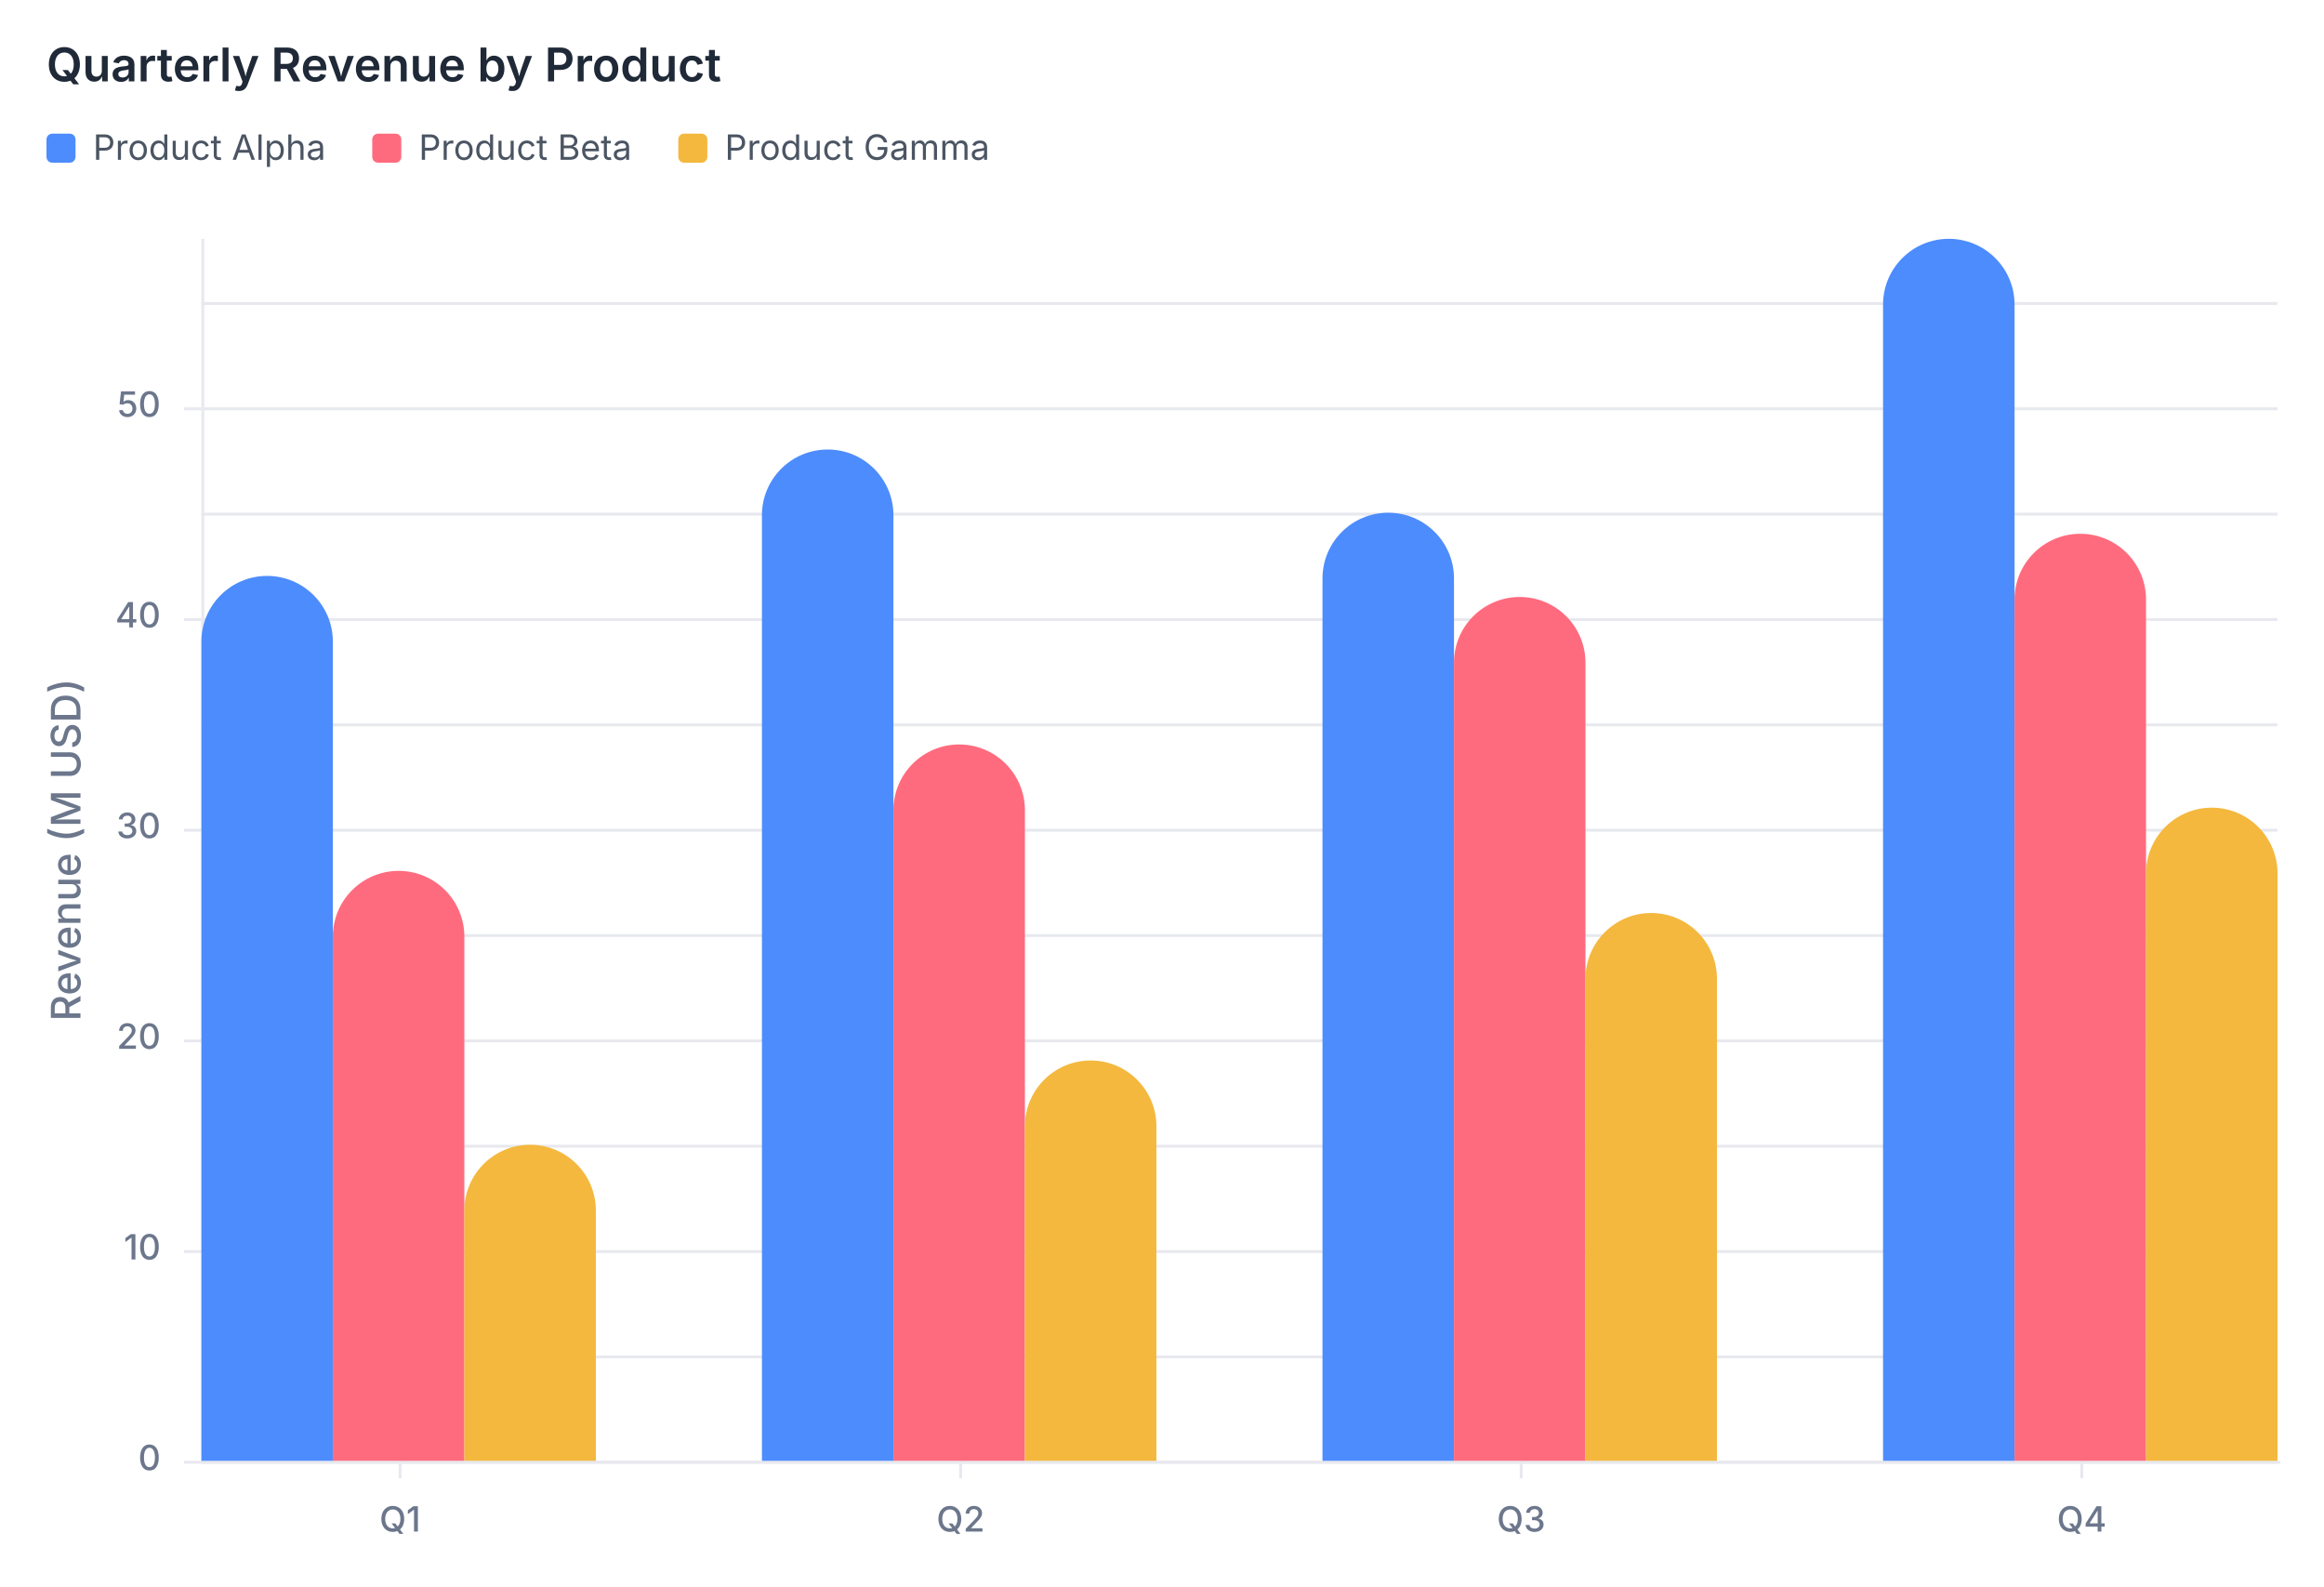
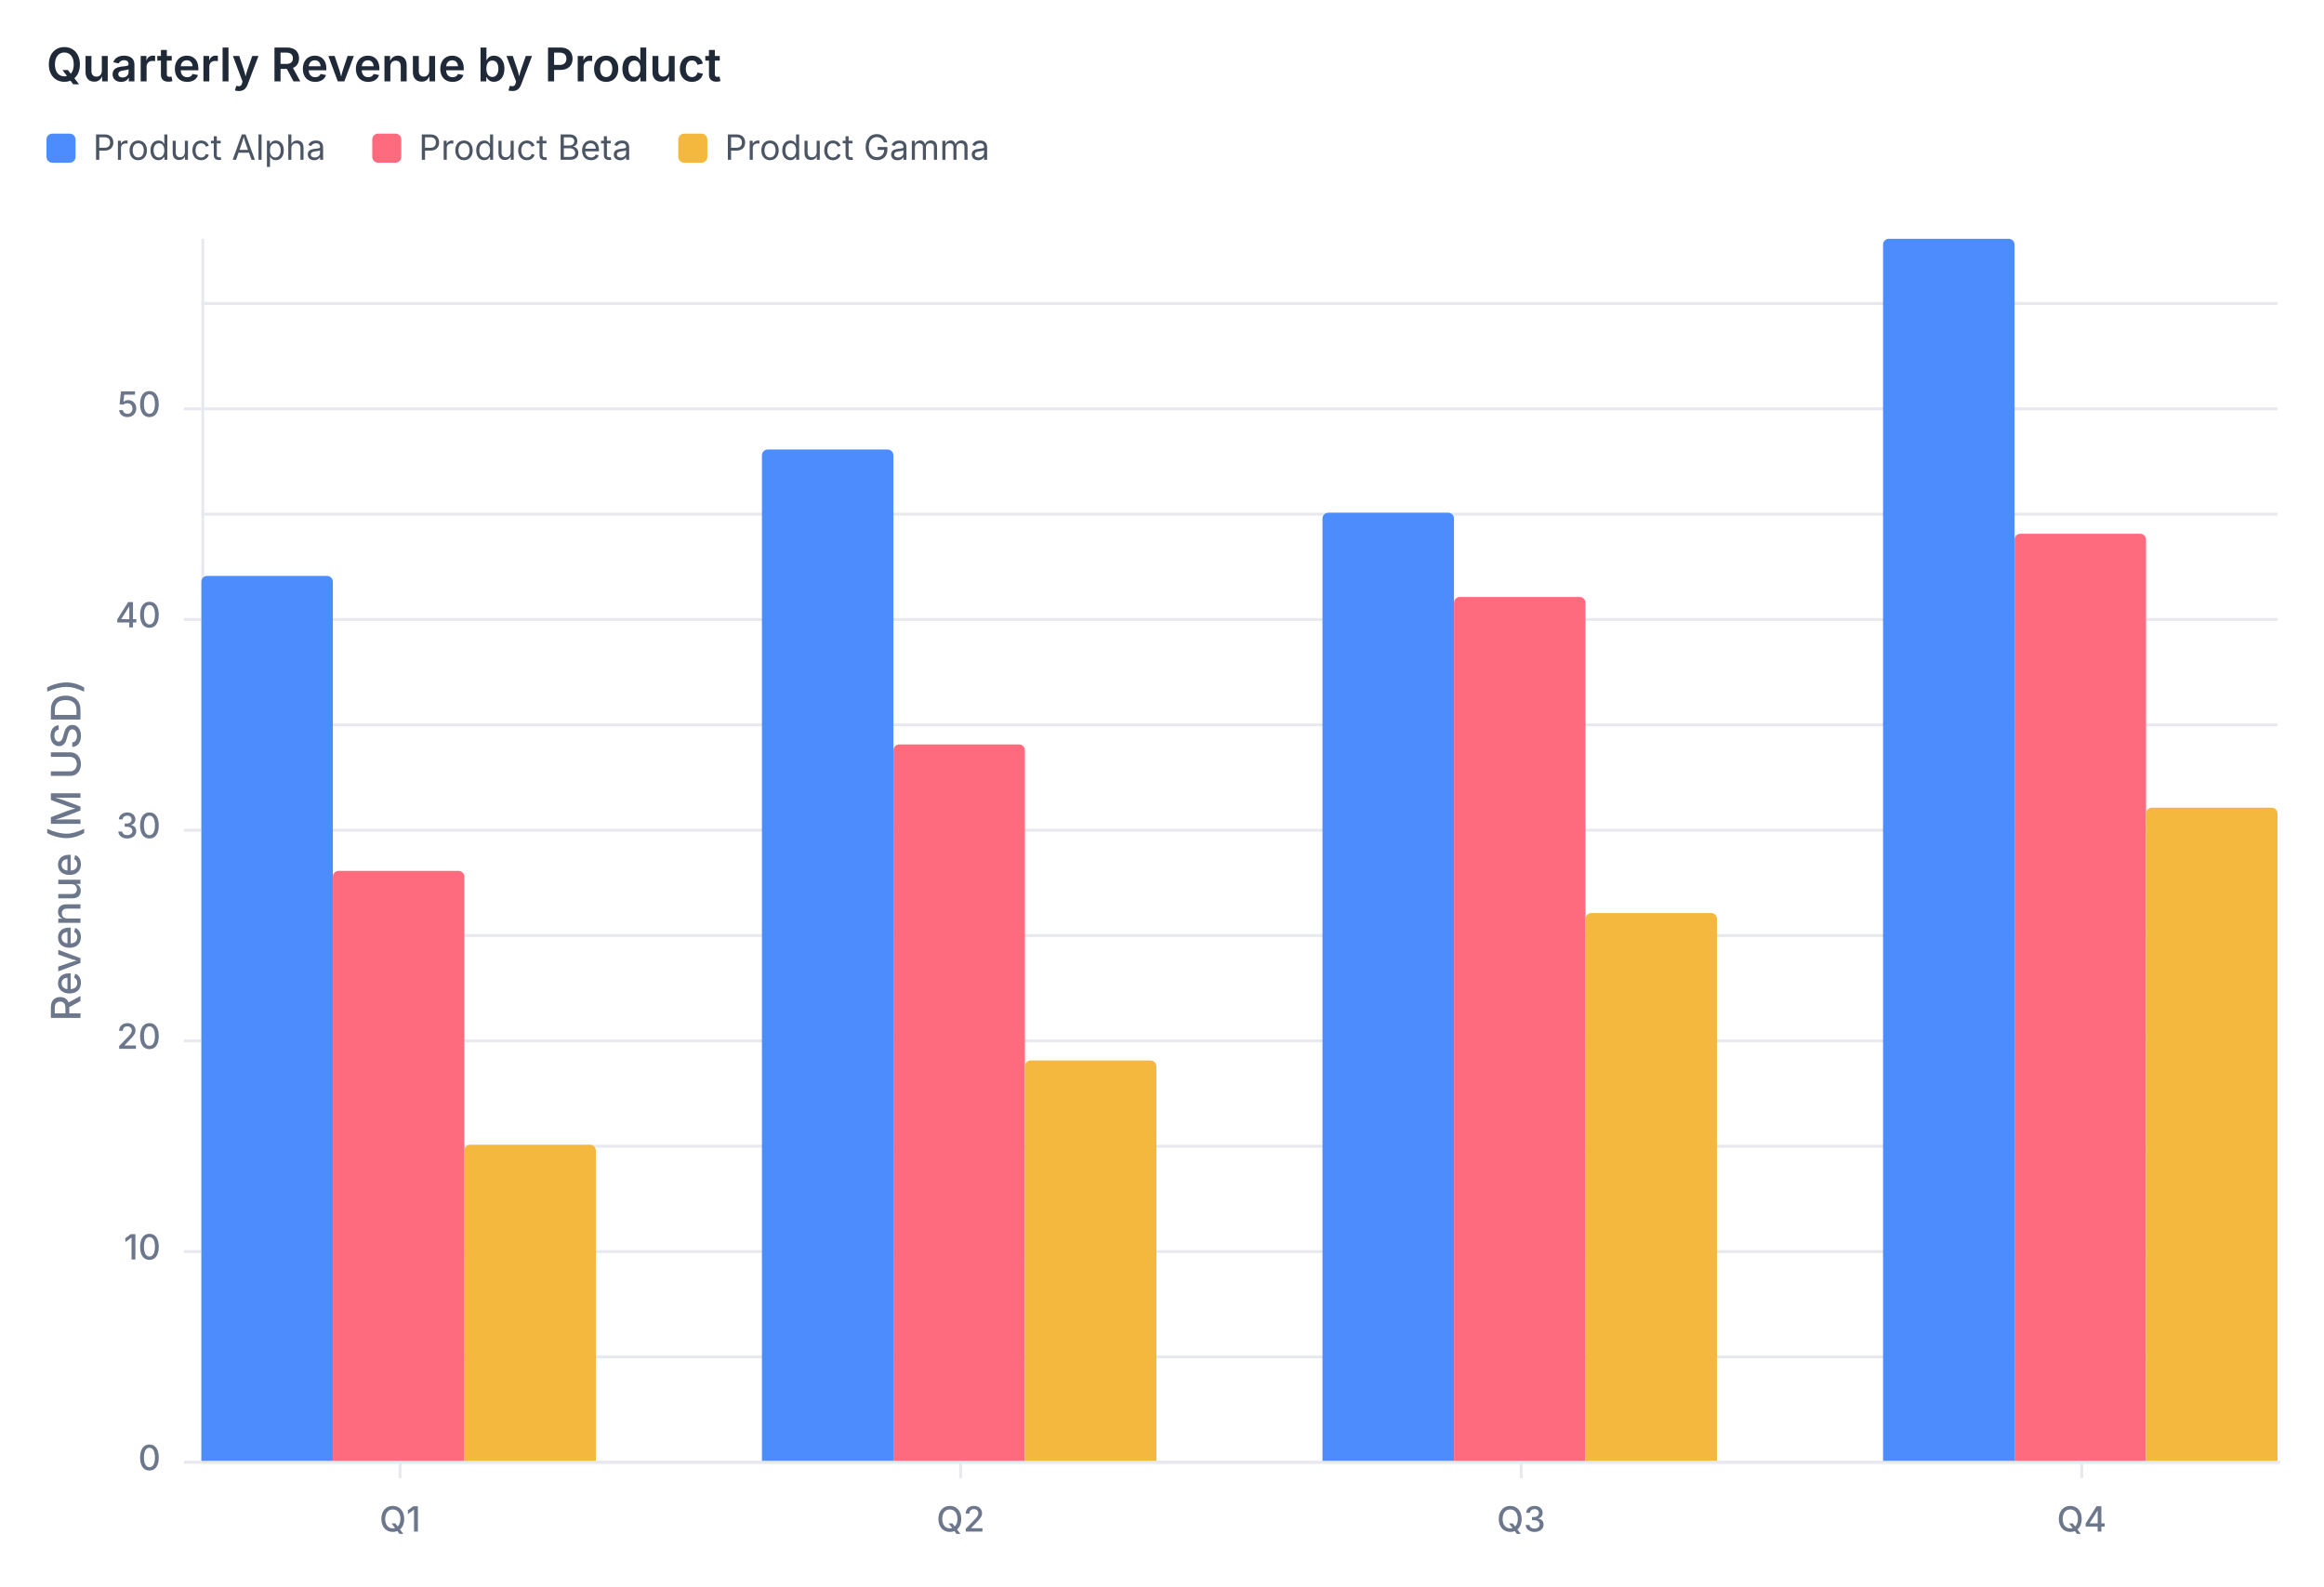
<svg xmlns="http://www.w3.org/2000/svg" style="font-family: Inter, Arial, &quot;Helvetica Neue&quot;, Helvetica, sans-serif;" height="546" width="800" viewBox="0 0 800 546" role="img">
  <g>
    <text x="16" y="28" font-size="16" font-weight="600" fill="#1f2937">Quarterly Revenue by Product</text>
    <rect x="16" y="46" width="10" height="10" rx="2" fill="#4D8CFD" />
    <text x="32" y="55" font-size="12" fill="#4b5563">Product Alpha</text>
    <rect x="128.14" y="46" width="10" height="10" rx="2" fill="#FF6B7E" />
    <text x="144.14" y="55" font-size="12" fill="#4b5563">Product Beta</text>
    <rect x="233.49" y="46" width="10" height="10" rx="2" fill="#F4B83E" />
    <text x="249.49" y="55" font-size="12" fill="#4b5563">Product Gamma</text>
  </g>
  <g transform="translate(16,78)">
    <g axis-type="x" transform="translate(53.32,424.8)">
      <g fill="none" font-size="10" font-family="sans-serif" text-anchor="middle" style="user-select: none;">
        <path stroke="currentColor" d="M0.5, 0 V0.5 H715.18 V0" style="stroke: #e8e9ef; stroke-width: 1px; stroke-dasharray: none;" />
        <g opacity="1" transform="translate(68.3946,0)" style="stroke: none; font-size: 12px; font-weight: 500;">
          <line stroke="currentColor" y2="6" style="stroke: #e8e9ef; stroke-width: 1px;" />
          <text fill="currentColor" style="fill: #6c778c; cursor: default; font-family: Inter, Arial, &quot;Helvetica Neue&quot;, Helvetica, sans-serif; text-decoration: none; stroke: none;">
            <tspan font-size="12" font-family="Inter,Arial,&quot;Helvetica Neue&quot;,Helvetica,sans-serif" font-weight="500" y="20">
              <tspan x="0" dy="0em" dominant-baseline="central">Q1</tspan>
            </tspan>
          </text>
        </g>
        <g opacity="1" transform="translate(261.3582,0)" style="stroke: none; font-size: 12px; font-weight: 500;">
          <line stroke="currentColor" y2="6" style="stroke: #e8e9ef; stroke-width: 1px;" />
          <text fill="currentColor" style="fill: #6c778c; cursor: default; font-family: Inter, Arial, &quot;Helvetica Neue&quot;, Helvetica, sans-serif; text-decoration: none; stroke: none;">
            <tspan font-size="12" font-family="Inter,Arial,&quot;Helvetica Neue&quot;,Helvetica,sans-serif" font-weight="500" y="20">
              <tspan x="0" dy="0em" dominant-baseline="central">Q2</tspan>
            </tspan>
          </text>
        </g>
        <g opacity="1" transform="translate(454.3218,0)" style="stroke: none; font-size: 12px; font-weight: 500;">
          <line stroke="currentColor" y2="6" style="stroke: #e8e9ef; stroke-width: 1px;" />
          <text fill="currentColor" style="fill: #6c778c; cursor: default; font-family: Inter, Arial, &quot;Helvetica Neue&quot;, Helvetica, sans-serif; text-decoration: none; stroke: none;">
            <tspan font-size="12" font-family="Inter,Arial,&quot;Helvetica Neue&quot;,Helvetica,sans-serif" font-weight="500" y="20">
              <tspan x="0" dy="0em" dominant-baseline="central">Q3</tspan>
            </tspan>
          </text>
        </g>
        <g opacity="1" transform="translate(647.2854,0)" style="stroke: none; font-size: 12px; font-weight: 500;">
          <line stroke="currentColor" y2="6" style="stroke: #e8e9ef; stroke-width: 1px;" />
          <text fill="currentColor" style="fill: #6c778c; cursor: default; font-family: Inter, Arial, &quot;Helvetica Neue&quot;, Helvetica, sans-serif; text-decoration: none; stroke: none;">
            <tspan font-size="12" font-family="Inter,Arial,&quot;Helvetica Neue&quot;,Helvetica,sans-serif" font-weight="500" y="20">
              <tspan x="0" dy="0em" dominant-baseline="central">Q4</tspan>
            </tspan>
          </text>
        </g>
      </g>
      <g style="opacity: 0;" />
    </g>
    <g axis-type="y" transform="translate(53.32,4.2)">
      <g fill="none" font-size="10" font-family="sans-serif" text-anchor="end" style="user-select: none;">
        <path stroke="currentColor" d="M0, 421.1 H0.5 V0.5 H0" style="stroke: #e8e9ef; stroke-width: 1px; stroke-dasharray: none;" />
        <g opacity="1" transform="translate(0,421.1)" style="stroke: none; font-size: 12px; font-weight: 500;">
          <line stroke="currentColor" x2="-6" style="stroke: #e8e9ef; stroke-width: 1px;" />
          <text fill="currentColor" x="-14" style="fill: #6c778c; cursor: default; font-family: Inter, Arial, &quot;Helvetica Neue&quot;, Helvetica, sans-serif; text-decoration: none; stroke: none;">
            <tspan font-size="12" font-family="Inter,Arial,&quot;Helvetica Neue&quot;,Helvetica,sans-serif" font-weight="500" y="-6">
              <tspan x="-14" dy="0em" dominant-baseline="hanging">0</tspan>
            </tspan>
          </text>
        </g>
        <g opacity="1" transform="translate(0,348.5828)" style="stroke: none; font-size: 12px; font-weight: 500;">
          <line stroke="currentColor" x2="-6" style="stroke: #e8e9ef; stroke-width: 1px;" />
          <text fill="currentColor" x="-14" style="fill: #6c778c; cursor: default; font-family: Inter, Arial, &quot;Helvetica Neue&quot;, Helvetica, sans-serif; text-decoration: none; stroke: none;">
            <tspan font-size="12" font-family="Inter,Arial,&quot;Helvetica Neue&quot;,Helvetica,sans-serif" font-weight="500" y="-6">
              <tspan x="-14" dy="0em" dominant-baseline="hanging">10</tspan>
            </tspan>
          </text>
        </g>
        <g opacity="1" transform="translate(0,276.0655)" style="stroke: none; font-size: 12px; font-weight: 500;">
          <line stroke="currentColor" x2="-6" style="stroke: #e8e9ef; stroke-width: 1px;" />
          <text fill="currentColor" x="-14" style="fill: #6c778c; cursor: default; font-family: Inter, Arial, &quot;Helvetica Neue&quot;, Helvetica, sans-serif; text-decoration: none; stroke: none;">
            <tspan font-size="12" font-family="Inter,Arial,&quot;Helvetica Neue&quot;,Helvetica,sans-serif" font-weight="500" y="-6">
              <tspan x="-14" dy="0em" dominant-baseline="hanging">20</tspan>
            </tspan>
          </text>
        </g>
        <g opacity="1" transform="translate(0,203.5483)" style="stroke: none; font-size: 12px; font-weight: 500;">
          <line stroke="currentColor" x2="-6" style="stroke: #e8e9ef; stroke-width: 1px;" />
          <text fill="currentColor" x="-14" style="fill: #6c778c; cursor: default; font-family: Inter, Arial, &quot;Helvetica Neue&quot;, Helvetica, sans-serif; text-decoration: none; stroke: none;">
            <tspan font-size="12" font-family="Inter,Arial,&quot;Helvetica Neue&quot;,Helvetica,sans-serif" font-weight="500" y="-6">
              <tspan x="-14" dy="0em" dominant-baseline="hanging">30</tspan>
            </tspan>
          </text>
        </g>
        <g opacity="1" transform="translate(0,131.031)" style="stroke: none; font-size: 12px; font-weight: 500;">
          <line stroke="currentColor" x2="-6" style="stroke: #e8e9ef; stroke-width: 1px;" />
          <text fill="currentColor" x="-14" style="fill: #6c778c; cursor: default; font-family: Inter, Arial, &quot;Helvetica Neue&quot;, Helvetica, sans-serif; text-decoration: none; stroke: none;">
            <tspan font-size="12" font-family="Inter,Arial,&quot;Helvetica Neue&quot;,Helvetica,sans-serif" font-weight="500" y="-6">
              <tspan x="-14" dy="0em" dominant-baseline="hanging">40</tspan>
            </tspan>
          </text>
        </g>
        <g opacity="1" transform="translate(0,58.51379)" style="stroke: none; font-size: 12px; font-weight: 500;">
          <line stroke="currentColor" x2="-6" style="stroke: #e8e9ef; stroke-width: 1px;" />
          <text fill="currentColor" x="-14" style="fill: #6c778c; cursor: default; font-family: Inter, Arial, &quot;Helvetica Neue&quot;, Helvetica, sans-serif; text-decoration: none; stroke: none;">
            <tspan font-size="12" font-family="Inter,Arial,&quot;Helvetica Neue&quot;,Helvetica,sans-serif" font-weight="500" y="-6">
              <tspan x="-14" dy="0em" dominant-baseline="hanging">50</tspan>
            </tspan>
          </text>
        </g>
        <text dy="-0.25em" transform="translate(-38.12,210.3) rotate(-90)" style="fill: #6c778c; font-size: 14px; font-weight: 500; font-family: Inter, Arial, &quot;Helvetica Neue&quot;, Helvetica, sans-serif; text-anchor: middle;">Revenue (M USD)</text>
      </g>
      <g fill="none" font-size="10" font-family="sans-serif" text-anchor="end" style="opacity: 1;">
        <path stroke="currentColor" d="M0.5,421.1V0.5" style="opacity: 0;" />
        <g opacity="1" transform="translate(0,421.1)">
          <line stroke="currentColor" x2="714.68" style="stroke: #e8e9ef; stroke-width: 1px; stroke-dasharray: none; opacity: 1; transition: none;" />
          <text fill="currentColor" x="-3" dy="0.32em" />
        </g>
        <g opacity="1" transform="translate(0,384.8414)">
          <line stroke="currentColor" x2="714.68" style="stroke: #e8e9ef; stroke-width: 1px; stroke-dasharray: none; opacity: 1; transition: none;" />
          <text fill="currentColor" x="-3" dy="0.32em" />
        </g>
        <g opacity="1" transform="translate(0,348.5828)">
          <line stroke="currentColor" x2="714.68" style="stroke: #e8e9ef; stroke-width: 1px; stroke-dasharray: none; opacity: 1; transition: none;" />
          <text fill="currentColor" x="-3" dy="0.32em" />
        </g>
        <g opacity="1" transform="translate(0,312.3241)">
          <line stroke="currentColor" x2="714.68" style="stroke: #e8e9ef; stroke-width: 1px; stroke-dasharray: none; opacity: 1; transition: none;" />
          <text fill="currentColor" x="-3" dy="0.32em" />
        </g>
        <g opacity="1" transform="translate(0,276.0655)">
          <line stroke="currentColor" x2="714.68" style="stroke: #e8e9ef; stroke-width: 1px; stroke-dasharray: none; opacity: 1; transition: none;" />
          <text fill="currentColor" x="-3" dy="0.32em" />
        </g>
        <g opacity="1" transform="translate(0,239.8069)">
          <line stroke="currentColor" x2="714.68" style="stroke: #e8e9ef; stroke-width: 1px; stroke-dasharray: none; opacity: 1; transition: none;" />
          <text fill="currentColor" x="-3" dy="0.32em" />
        </g>
        <g opacity="1" transform="translate(0,203.5483)">
          <line stroke="currentColor" x2="714.68" style="stroke: #e8e9ef; stroke-width: 1px; stroke-dasharray: none; opacity: 1; transition: none;" />
          <text fill="currentColor" x="-3" dy="0.32em" />
        </g>
        <g opacity="1" transform="translate(0,167.2897)">
          <line stroke="currentColor" x2="714.68" style="stroke: #e8e9ef; stroke-width: 1px; stroke-dasharray: none; opacity: 1; transition: none;" />
          <text fill="currentColor" x="-3" dy="0.32em" />
        </g>
        <g opacity="1" transform="translate(0,131.031)">
          <line stroke="currentColor" x2="714.68" style="stroke: #e8e9ef; stroke-width: 1px; stroke-dasharray: none; opacity: 1; transition: none;" />
          <text fill="currentColor" x="-3" dy="0.32em" />
        </g>
        <g opacity="1" transform="translate(0,94.77241)">
          <line stroke="currentColor" x2="714.68" style="stroke: #e8e9ef; stroke-width: 1px; stroke-dasharray: none; opacity: 1; transition: none;" />
          <text fill="currentColor" x="-3" dy="0.32em" />
        </g>
        <g opacity="1" transform="translate(0,58.51379)">
          <line stroke="currentColor" x2="714.68" style="stroke: #e8e9ef; stroke-width: 1px; stroke-dasharray: none; opacity: 1; transition: none;" />
          <text fill="currentColor" x="-3" dy="0.32em" />
        </g>
        <g opacity="1" transform="translate(0,22.25517)">
          <line stroke="currentColor" x2="714.68" style="stroke: #e8e9ef; stroke-width: 1px; stroke-dasharray: none; opacity: 1; transition: none;" />
          <text fill="currentColor" x="-3" dy="0.32em" />
        </g>
      </g>
    </g>
    <g transform="translate(53.32,4.2)" style="clip-path: url(#snap-0);">
      <g transform="translate(67.8946,0)" style="opacity: 1;">
-         <path d="M-45.263,116.028h0a22.632,22.632 0 0 1 22.632,22.632h0v0v259.309a0,0 0 0 1 0,0v22.632h-22.632h0a0,0 0 0 1 0,0h-22.632v-22.632v-259.309a22.632,22.632 0 0 1 22.632,-22.632v0h0z" unovis-pattern-index="0" style="fill: #4D8CFD; stroke: none; stroke-width: 0px; cursor: default;" />
-         <path d="M0,217.552h0a22.632,22.632 0 0 1 22.632,22.632h0v0v157.785a0,0 0 0 1 0,0v22.632h-22.632h0a0,0 0 0 1 0,0h-22.632v-22.632v-157.785a22.632,22.632 0 0 1 22.632,-22.632v0h0z" unovis-pattern-index="1" style="fill: #FF6B7E; stroke: none; stroke-width: 0px; cursor: default;" />
-         <path d="M45.263,311.824h0a22.632,22.632 0 0 1 22.632,22.632h0v0v63.513a0,0 0 0 1 0,0v22.632h-22.632h0a0,0 0 0 1 0,0h-22.632v-22.632v-63.513a22.632,22.632 0 0 1 22.632,-22.632v0h0z" unovis-pattern-index="2" style="fill: #F4B83E; stroke: none; stroke-width: 0px; cursor: default;" />
+         <path d="M-65.895,116.028h41.263a2,2 0 0 1 2,2h0v0v300.572a0,0 0 0 1 0,0v2h-2h-41.263a0,0 0 0 1 0,0h-2v-2v-300.572a2,2 0 0 1 2,-2v0h0z" unovis-pattern-index="0" style="fill: #4D8CFD; stroke: none; stroke-width: 0px; cursor: default;" />
+         <path d="M-20.632,217.552h41.263a2,2 0 0 1 2,2h0v0v199.048a0,0 0 0 1 0,0v2h-2h-41.263a0,0 0 0 1 0,0h-2v-2v-199.048a2,2 0 0 1 2,-2v0h0z" unovis-pattern-index="1" style="fill: #FF6B7E; stroke: none; stroke-width: 0px; cursor: default;" />
+         <path d="M24.632,311.824h41.263a2,2 0 0 1 2,2h0v0v104.776a0,0 0 0 1 0,0v2h-2h-41.263a0,0 0 0 1 0,0h-2v-2v-104.776a2,2 0 0 1 2,-2v0h0z" unovis-pattern-index="2" style="fill: #F4B83E; stroke: none; stroke-width: 0px; cursor: default;" />
      </g>
      <g transform="translate(260.8582,0)" style="opacity: 1;">
-         <path d="M-45.263,72.517h0a22.632,22.632 0 0 1 22.632,22.632h0v0v302.82a0,0 0 0 1 0,0v22.632h-22.632h0a0,0 0 0 1 0,0h-22.632v-22.632v-302.82a22.632,22.632 0 0 1 22.632,-22.632v0h0z" unovis-pattern-index="0" style="fill: #4D8CFD; stroke: none; stroke-width: 0px; cursor: default;" />
-         <path d="M0,174.041h0a22.632,22.632 0 0 1 22.632,22.632h0v0v201.296a0,0 0 0 1 0,0v22.632h-22.632h0a0,0 0 0 1 0,0h-22.632v-22.632v-201.296a22.632,22.632 0 0 1 22.632,-22.632v0h0z" unovis-pattern-index="1" style="fill: #FF6B7E; stroke: none; stroke-width: 0px; cursor: default;" />
-         <path d="M45.263,282.817h0a22.632,22.632 0 0 1 22.632,22.632h0v0v92.52a0,0 0 0 1 0,0v22.632h-22.632h0a0,0 0 0 1 0,0h-22.632v-22.632v-92.52a22.632,22.632 0 0 1 22.632,-22.632v0h0z" unovis-pattern-index="2" style="fill: #F4B83E; stroke: none; stroke-width: 0px; cursor: default;" />
+         <path d="M-65.895,72.517h41.263a2,2 0 0 1 2,2h0v0v344.083a0,0 0 0 1 0,0v2h-2h-41.263a0,0 0 0 1 0,0h-2v-2v-344.083a2,2 0 0 1 2,-2v0h0z" unovis-pattern-index="0" style="fill: #4D8CFD; stroke: none; stroke-width: 0px; cursor: default;" />
+         <path d="M-20.632,174.041h41.263a2,2 0 0 1 2,2h0v0v242.559a0,0 0 0 1 0,0v2h-2h-41.263a0,0 0 0 1 0,0h-2v-2v-242.559a2,2 0 0 1 2,-2v0h0z" unovis-pattern-index="1" style="fill: #FF6B7E; stroke: none; stroke-width: 0px; cursor: default;" />
+         <path d="M24.632,282.817h41.263a2,2 0 0 1 2,2h0v0v133.783a0,0 0 0 1 0,0v2h-2h-41.263a0,0 0 0 1 0,0h-2v-2v-133.783a2,2 0 0 1 2,-2v0h0z" unovis-pattern-index="2" style="fill: #F4B83E; stroke: none; stroke-width: 0px; cursor: default;" />
      </g>
      <g transform="translate(453.8218,0)" style="opacity: 1;">
-         <path d="M-45.263,94.272h0a22.632,22.632 0 0 1 22.632,22.632h0v0v281.065a0,0 0 0 1 0,0v22.632h-22.632h0a0,0 0 0 1 0,0h-22.632v-22.632v-281.065a22.632,22.632 0 0 1 22.632,-22.632v0h0z" unovis-pattern-index="0" style="fill: #4D8CFD; stroke: none; stroke-width: 0px; cursor: default;" />
-         <path d="M0,123.279h0a22.632,22.632 0 0 1 22.632,22.632h0v0v252.058a0,0 0 0 1 0,0v22.632h-22.632h0a0,0 0 0 1 0,0h-22.632v-22.632v-252.058a22.632,22.632 0 0 1 22.632,-22.632v0h0z" unovis-pattern-index="1" style="fill: #FF6B7E; stroke: none; stroke-width: 0px; cursor: default;" />
-         <path d="M45.263,232.055h0a22.632,22.632 0 0 1 22.632,22.632h0v0v143.282a0,0 0 0 1 0,0v22.632h-22.632h0a0,0 0 0 1 0,0h-22.632v-22.632v-143.282a22.632,22.632 0 0 1 22.632,-22.632v0h0z" unovis-pattern-index="2" style="fill: #F4B83E; stroke: none; stroke-width: 0px; cursor: default;" />
+         <path d="M-65.895,94.272h41.263a2,2 0 0 1 2,2h0v0v322.328a0,0 0 0 1 0,0v2h-2h-41.263a0,0 0 0 1 0,0h-2v-2v-322.328a2,2 0 0 1 2,-2v0h0z" unovis-pattern-index="0" style="fill: #4D8CFD; stroke: none; stroke-width: 0px; cursor: default;" />
+         <path d="M-20.632,123.279h41.263a2,2 0 0 1 2,2h0v0v293.321a0,0 0 0 1 0,0v2h-2h-41.263a0,0 0 0 1 0,0h-2v-2v-293.321a2,2 0 0 1 2,-2v0h0z" unovis-pattern-index="1" style="fill: #FF6B7E; stroke: none; stroke-width: 0px; cursor: default;" />
+         <path d="M24.632,232.055h41.263a2,2 0 0 1 2,2h0v0v184.545a0,0 0 0 1 0,0v2h-2h-41.263a0,0 0 0 1 0,0h-2v-2v-184.545a2,2 0 0 1 2,-2v0h0z" unovis-pattern-index="2" style="fill: #F4B83E; stroke: none; stroke-width: 0px; cursor: default;" />
      </g>
      <g transform="translate(646.7854,0)" style="opacity: 1;">
-         <path d="M-45.263,0h0a22.632,22.632 0 0 1 22.632,22.632h0v0v375.337a0,0 0 0 1 0,0v22.632h-22.632h0a0,0 0 0 1 0,0h-22.632v-22.632v-375.337a22.632,22.632 0 0 1 22.632,-22.632v0h0z" unovis-pattern-index="0" style="fill: #4D8CFD; stroke: none; stroke-width: 0px; cursor: default;" />
-         <path d="M0,101.524h0a22.632,22.632 0 0 1 22.632,22.632h0v0v273.813a0,0 0 0 1 0,0v22.632h-22.632h0a0,0 0 0 1 0,0h-22.632v-22.632v-273.813a22.632,22.632 0 0 1 22.632,-22.632v0h0z" unovis-pattern-index="1" style="fill: #FF6B7E; stroke: none; stroke-width: 0px; cursor: default;" />
-         <path d="M45.263,195.797h0a22.632,22.632 0 0 1 22.632,22.632h0v0v179.54a0,0 0 0 1 0,0v22.632h-22.632h0a0,0 0 0 1 0,0h-22.632v-22.632v-179.54a22.632,22.632 0 0 1 22.632,-22.632v0h0z" unovis-pattern-index="2" style="fill: #F4B83E; stroke: none; stroke-width: 0px; cursor: default;" />
+         <path d="M-65.895,0h41.263a2,2 0 0 1 2,2h0v0v416.6a0,0 0 0 1 0,0v2h-2h-41.263a0,0 0 0 1 0,0h-2v-2v-416.6a2,2 0 0 1 2,-2v0h0z" unovis-pattern-index="0" style="fill: #4D8CFD; stroke: none; stroke-width: 0px; cursor: default;" />
+         <path d="M-20.632,101.524h41.263a2,2 0 0 1 2,2h0v0v315.076a0,0 0 0 1 0,0v2h-2h-41.263a0,0 0 0 1 0,0h-2v-2v-315.076a2,2 0 0 1 2,-2v0h0z" unovis-pattern-index="1" style="fill: #FF6B7E; stroke: none; stroke-width: 0px; cursor: default;" />
+         <path d="M24.632,195.797h41.263a2,2 0 0 1 2,2h0v0v220.803a0,0 0 0 1 0,0v2h-2h-41.263a0,0 0 0 1 0,0h-2v-2v-220.803a2,2 0 0 1 2,-2v0h0z" unovis-pattern-index="2" style="fill: #F4B83E; stroke: none; stroke-width: 0px; cursor: default;" />
      </g>
    </g>
    <clipPath id="snap-0">
      <rect x="-2" y="-2" width="718.68" height="424.6" />
    </clipPath>
    <defs>
      <filter id="snap-1" filterUnits="objectBoundingBox">
        <feColorMatrix type="saturate" in="SourceGraphic" values="1.35" />
      </filter>
    </defs>
    <defs />
  </g>
</svg>
